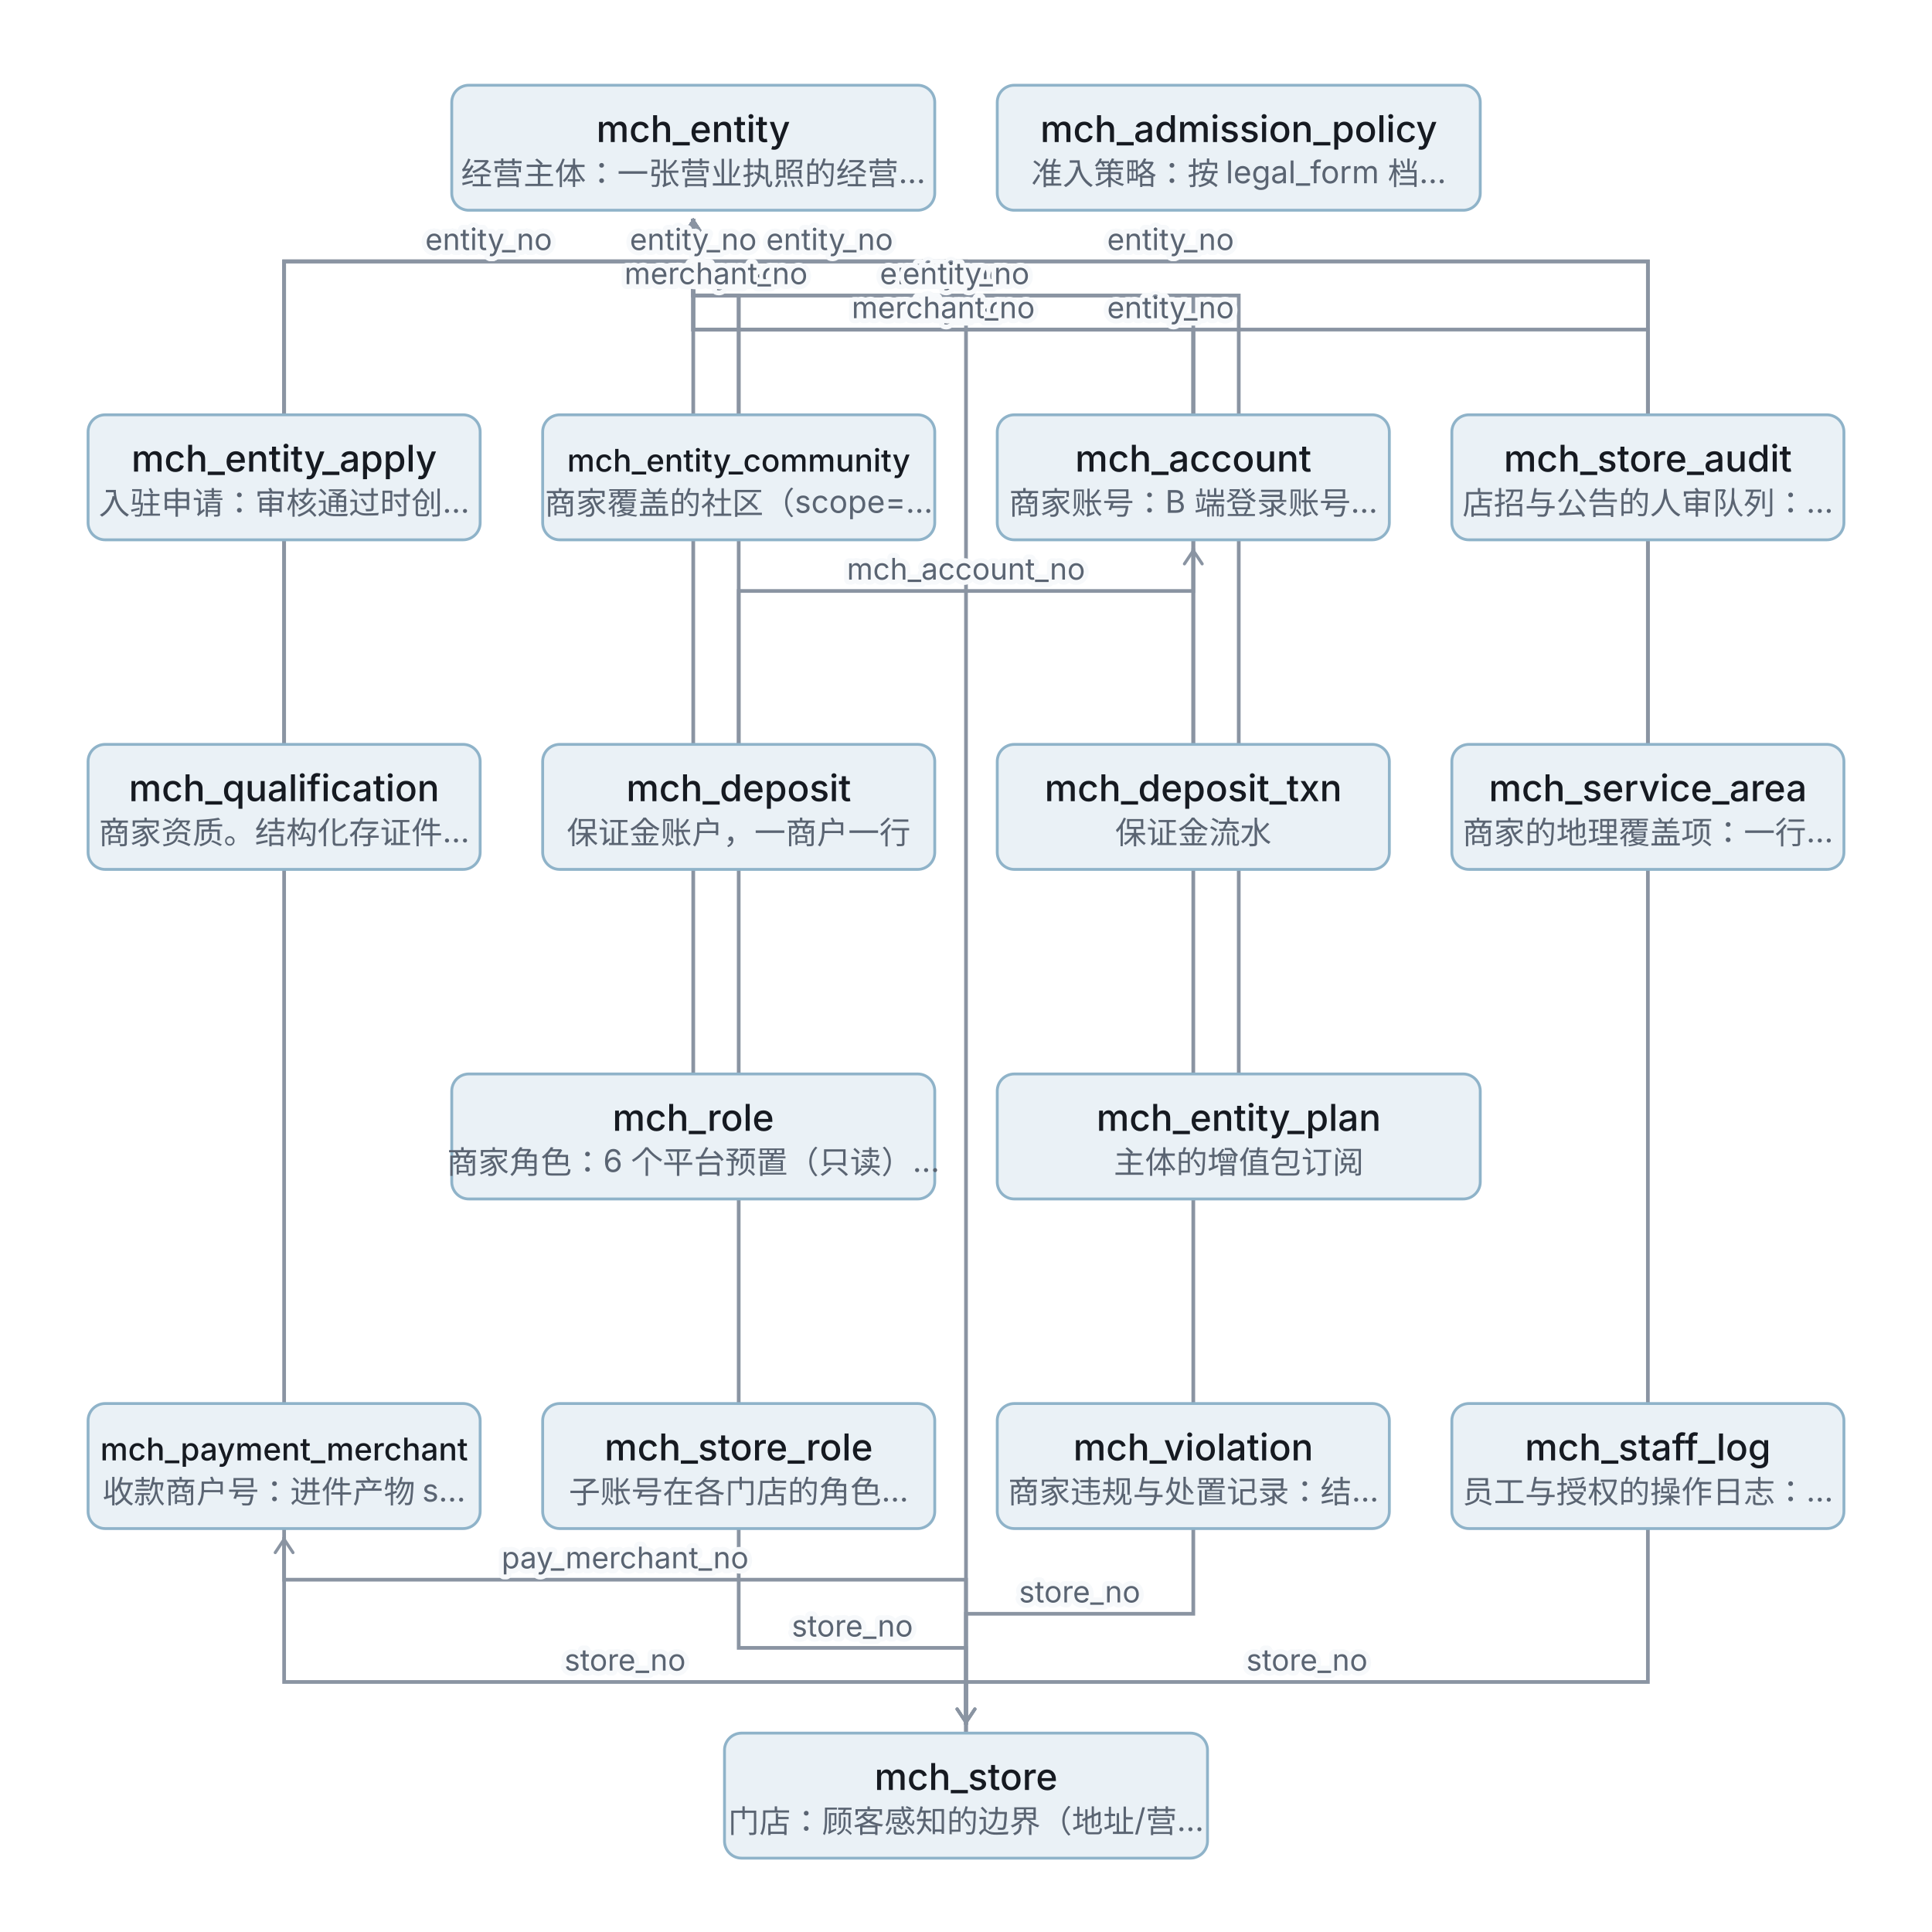
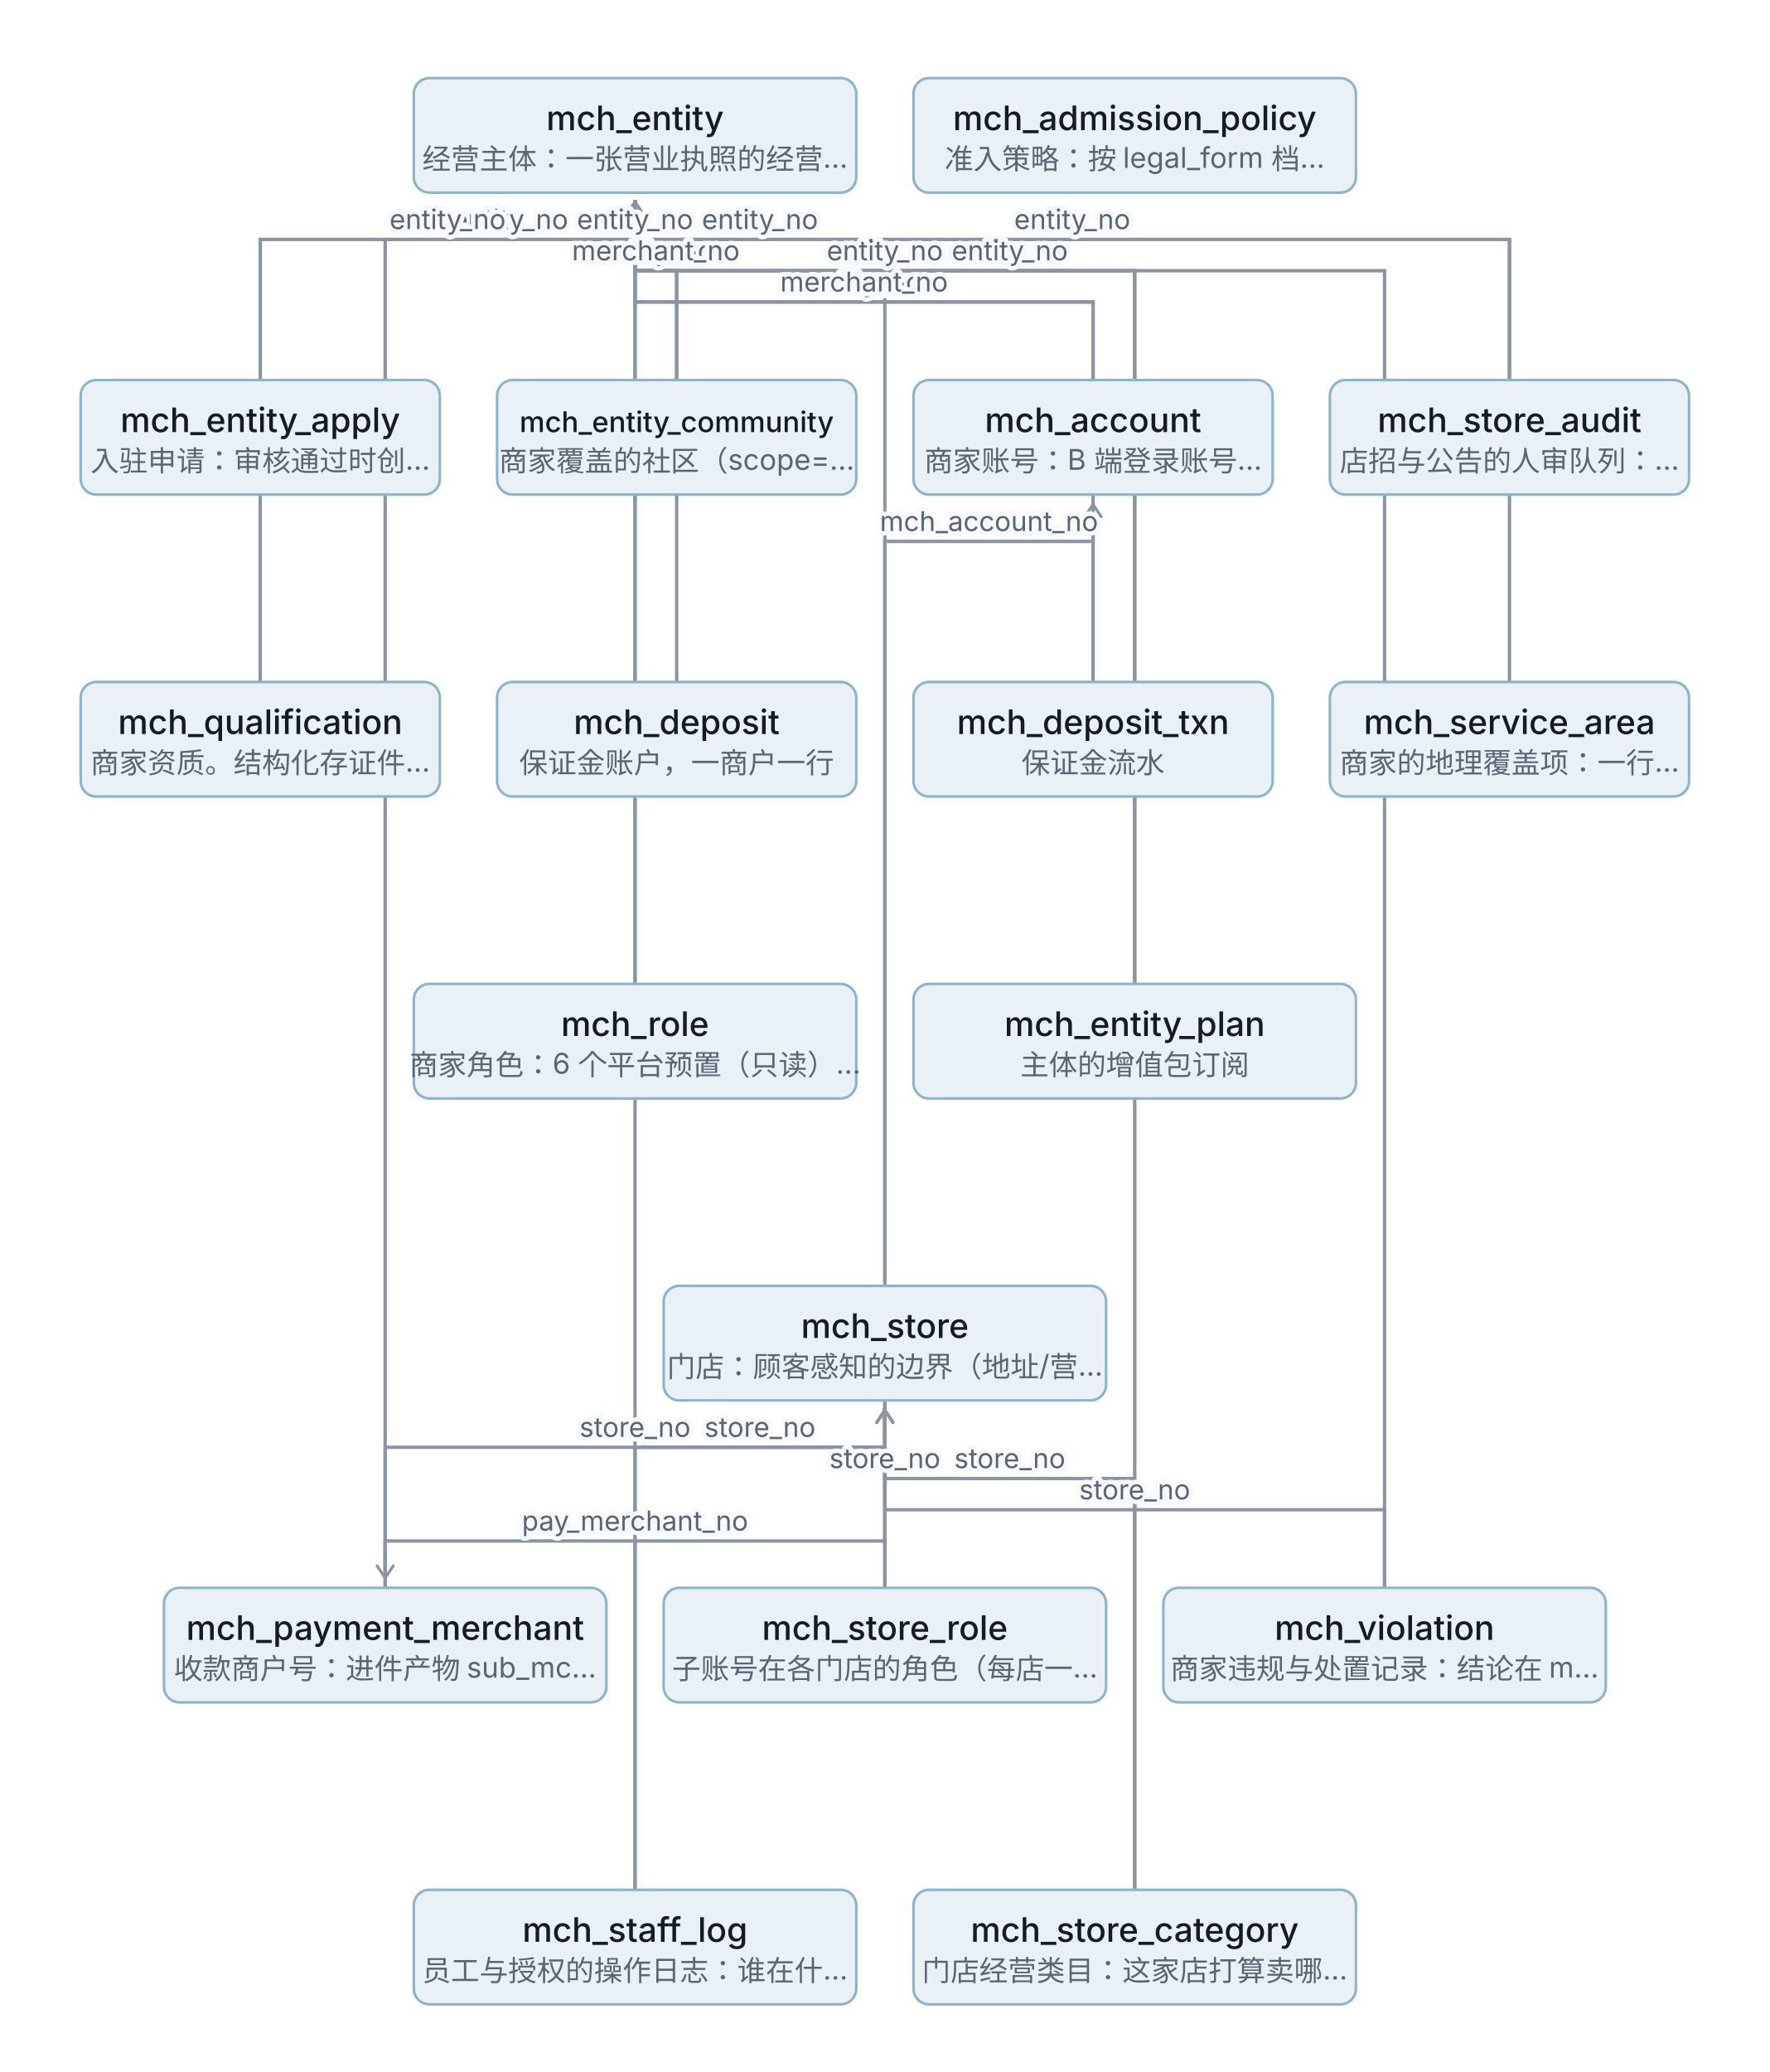
- <svg xmlns="http://www.w3.org/2000/svg" width="680" height="680" viewBox="0 0 680 680" role="img" font-family="system-ui,-apple-system,'PingFang SC',sans-serif">
+ <svg xmlns="http://www.w3.org/2000/svg" width="680" height="796" viewBox="0 0 680 796" role="img" font-family="system-ui,-apple-system,'PingFang SC',sans-serif">
  <defs>
    <marker id="a" viewBox="0 0 10 10" refX="9" refY="5" markerWidth="6" markerHeight="6" orient="auto-start-reverse">
      <path d="M2 1L8 5L2 9" fill="none" stroke="#8A94A2" stroke-width="1.4" stroke-linecap="round" />
    </marker>
    <style>.n{font-weight:500;fill:#161A21}.s{font-size:11px;fill:#5A6472}
.l{font-size:10.5px;fill:#5A6472;paint-order:stroke;stroke:#F7F9FB;stroke-width:3.5;stroke-linejoin:round}.b{font-size:11px;fill:#5A6472;letter-spacing:.1em}
.ar{stroke:#8A94A2;stroke-width:1.3;fill:none}</style>
  </defs>
  <path class="ar" d="M100 146 L100 92 L244 92 L244 77" marker-end="url(#a)" />
  <path class="ar" d="M260 146 L260 104 L244 104 L244 77" marker-end="url(#a)" />
-   <path class="ar" d="M100 494 L100 92 L244 92 L244 77" marker-end="url(#a)" />
-   <path class="ar" d="M100 538 L100 592 L340 592 L340 607" marker-end="url(#a)" />
+   <path class="ar" d="M148 610 L148 92 L244 92 L244 77" marker-end="url(#a)" />
+   <path class="ar" d="M148 610 L148 556 L340 556 L340 541" marker-end="url(#a)" />
  <path class="ar" d="M420 146 L420 116 L244 116 L244 77" marker-end="url(#a)" />
-   <path class="ar" d="M260 494 L260 208 L420 208 L420 193" marker-end="url(#a)" />
-   <path class="ar" d="M260 538 L260 580 L340 580 L340 607" marker-end="url(#a)" />
-   <path class="ar" d="M340 610 L340 92 L244 92 L244 77" marker-end="url(#a)" />
-   <path class="ar" d="M340 610 L340 556 L100 556 L100 541" marker-end="url(#a)" />
-   <path class="ar" d="M420 494 L420 104 L244 104 L244 77" marker-end="url(#a)" />
-   <path class="ar" d="M420 538 L420 568 L340 568 L340 607" marker-end="url(#a)" />
+   <path class="ar" d="M340 610 L340 208 L420 208 L420 193" marker-end="url(#a)" />
+   <path class="ar" d="M340 610 L340 568 L340 568 L340 541" marker-end="url(#a)" />
+   <path class="ar" d="M340 494 L340 92 L244 92 L244 77" marker-end="url(#a)" />
+   <path class="ar" d="M340 538 L340 592 L148 592 L148 607" marker-end="url(#a)" />
+   <path class="ar" d="M532 610 L532 104 L244 104 L244 77" marker-end="url(#a)" />
+   <path class="ar" d="M532 610 L532 580 L340 580 L340 541" marker-end="url(#a)" />
  <path class="ar" d="M580 146 L580 92 L244 92 L244 77" marker-end="url(#a)" />
  <path class="ar" d="M100 262 L100 92 L244 92 L244 77" marker-end="url(#a)" />
  <path class="ar" d="M260 262 L260 104 L244 104 L244 77" marker-end="url(#a)" />
  <path class="ar" d="M420 262 L420 116 L244 116 L244 77" marker-end="url(#a)" />
  <path class="ar" d="M580 262 L580 92 L244 92 L244 77" marker-end="url(#a)" />
-   <path class="ar" d="M580 494 L580 116 L244 116 L244 77" marker-end="url(#a)" />
-   <path class="ar" d="M580 538 L580 592 L340 592 L340 607" marker-end="url(#a)" />
+   <path class="ar" d="M244 726 L244 92 L244 92 L244 77" marker-end="url(#a)" />
+   <path class="ar" d="M244 726 L244 556 L340 556 L340 541" marker-end="url(#a)" />
  <path class="ar" d="M244 378 L244 92 L244 92 L244 77" marker-end="url(#a)" />
  <path class="ar" d="M436 378 L436 104 L244 104 L244 77" marker-end="url(#a)" />
+   <path class="ar" d="M436 726 L436 568 L340 568 L340 541" marker-end="url(#a)" />
+   <path class="ar" d="M436 726 L436 104 L244 104 L244 77" marker-end="url(#a)" />
  <rect x="159" y="30" width="170" height="44" rx="6" fill="#EAF1F6" stroke="#8FB3C9" />
  <text class="n" x="244" y="50" text-anchor="middle" font-size="13">mch_entity</text>
  <text class="s" x="244" y="65" text-anchor="middle">经营主体：一张营业执照的经营…</text>
  <rect x="351" y="30" width="170" height="44" rx="6" fill="#EAF1F6" stroke="#8FB3C9" />
  <text class="n" x="436" y="50" text-anchor="middle" font-size="13">mch_admission_policy</text>
  <text class="s" x="436" y="65" text-anchor="middle">准入策略：按 legal_form 档…</text>
  <rect x="31" y="146" width="138" height="44" rx="6" fill="#EAF1F6" stroke="#8FB3C9" />
  <text class="n" x="100" y="166" text-anchor="middle" font-size="13">mch_entity_apply</text>
  <text class="s" x="100" y="181" text-anchor="middle">入驻申请：审核通过时创…</text>
  <rect x="191" y="146" width="138" height="44" rx="6" fill="#EAF1F6" stroke="#8FB3C9" />
  <text class="n" x="260" y="166" text-anchor="middle" font-size="11">mch_entity_community</text>
  <text class="s" x="260" y="181" text-anchor="middle">商家覆盖的社区（scope=…</text>
  <rect x="351" y="146" width="138" height="44" rx="6" fill="#EAF1F6" stroke="#8FB3C9" />
  <text class="n" x="420" y="166" text-anchor="middle" font-size="13">mch_account</text>
  <text class="s" x="420" y="181" text-anchor="middle">商家账号：B 端登录账号…</text>
  <rect x="511" y="146" width="138" height="44" rx="6" fill="#EAF1F6" stroke="#8FB3C9" />
  <text class="n" x="580" y="166" text-anchor="middle" font-size="13">mch_store_audit</text>
  <text class="s" x="580" y="181" text-anchor="middle">店招与公告的人审队列：…</text>
  <rect x="31" y="262" width="138" height="44" rx="6" fill="#EAF1F6" stroke="#8FB3C9" />
  <text class="n" x="100" y="282" text-anchor="middle" font-size="13">mch_qualification</text>
  <text class="s" x="100" y="297" text-anchor="middle">商家资质。结构化存证件…</text>
  <rect x="191" y="262" width="138" height="44" rx="6" fill="#EAF1F6" stroke="#8FB3C9" />
  <text class="n" x="260" y="282" text-anchor="middle" font-size="13">mch_deposit</text>
  <text class="s" x="260" y="297" text-anchor="middle">保证金账户，一商户一行</text>
  <rect x="351" y="262" width="138" height="44" rx="6" fill="#EAF1F6" stroke="#8FB3C9" />
  <text class="n" x="420" y="282" text-anchor="middle" font-size="13">mch_deposit_txn</text>
  <text class="s" x="420" y="297" text-anchor="middle">保证金流水</text>
  <rect x="511" y="262" width="138" height="44" rx="6" fill="#EAF1F6" stroke="#8FB3C9" />
  <text class="n" x="580" y="282" text-anchor="middle" font-size="13">mch_service_area</text>
  <text class="s" x="580" y="297" text-anchor="middle">商家的地理覆盖项：一行…</text>
  <rect x="159" y="378" width="170" height="44" rx="6" fill="#EAF1F6" stroke="#8FB3C9" />
  <text class="n" x="244" y="398" text-anchor="middle" font-size="13">mch_role</text>
  <text class="s" x="244" y="413" text-anchor="middle">商家角色：6 个平台预置（只读）…</text>
  <rect x="351" y="378" width="170" height="44" rx="6" fill="#EAF1F6" stroke="#8FB3C9" />
  <text class="n" x="436" y="398" text-anchor="middle" font-size="13">mch_entity_plan</text>
  <text class="s" x="436" y="413" text-anchor="middle">主体的增值包订阅</text>
-   <rect x="31" y="494" width="138" height="44" rx="6" fill="#EAF1F6" stroke="#8FB3C9" />
-   <text class="n" x="100" y="514" text-anchor="middle" font-size="11">mch_payment_merchant</text>
-   <text class="s" x="100" y="529" text-anchor="middle">收款商户号：进件产物 s…</text>
-   <rect x="191" y="494" width="138" height="44" rx="6" fill="#EAF1F6" stroke="#8FB3C9" />
-   <text class="n" x="260" y="514" text-anchor="middle" font-size="13">mch_store_role</text>
-   <text class="s" x="260" y="529" text-anchor="middle">子账号在各门店的角色…</text>
-   <rect x="351" y="494" width="138" height="44" rx="6" fill="#EAF1F6" stroke="#8FB3C9" />
-   <text class="n" x="420" y="514" text-anchor="middle" font-size="13">mch_violation</text>
-   <text class="s" x="420" y="529" text-anchor="middle">商家违规与处置记录：结…</text>
-   <rect x="511" y="494" width="138" height="44" rx="6" fill="#EAF1F6" stroke="#8FB3C9" />
-   <text class="n" x="580" y="514" text-anchor="middle" font-size="13">mch_staff_log</text>
-   <text class="s" x="580" y="529" text-anchor="middle">员工与授权的操作日志：…</text>
+   <rect x="255" y="494" width="170" height="44" rx="6" fill="#EAF1F6" stroke="#8FB3C9" />
+   <text class="n" x="340" y="514" text-anchor="middle" font-size="13">mch_store</text>
+   <text class="s" x="340" y="529" text-anchor="middle">门店：顾客感知的边界（地址/营…</text>
+   <rect x="63" y="610" width="170" height="44" rx="6" fill="#EAF1F6" stroke="#8FB3C9" />
+   <text class="n" x="148" y="630" text-anchor="middle" font-size="13">mch_payment_merchant</text>
+   <text class="s" x="148" y="645" text-anchor="middle">收款商户号：进件产物 sub_mc…</text>
  <rect x="255" y="610" width="170" height="44" rx="6" fill="#EAF1F6" stroke="#8FB3C9" />
-   <text class="n" x="340" y="630" text-anchor="middle" font-size="13">mch_store</text>
-   <text class="s" x="340" y="645" text-anchor="middle">门店：顾客感知的边界（地址/营…</text>
+   <text class="n" x="340" y="630" text-anchor="middle" font-size="13">mch_store_role</text>
+   <text class="s" x="340" y="645" text-anchor="middle">子账号在各门店的角色（每店一…</text>
+   <rect x="447" y="610" width="170" height="44" rx="6" fill="#EAF1F6" stroke="#8FB3C9" />
+   <text class="n" x="532" y="630" text-anchor="middle" font-size="13">mch_violation</text>
+   <text class="s" x="532" y="645" text-anchor="middle">商家违规与处置记录：结论在 m…</text>
+   <rect x="159" y="726" width="170" height="44" rx="6" fill="#EAF1F6" stroke="#8FB3C9" />
+   <text class="n" x="244" y="746" text-anchor="middle" font-size="13">mch_staff_log</text>
+   <text class="s" x="244" y="761" text-anchor="middle">员工与授权的操作日志：谁在什…</text>
+   <rect x="351" y="726" width="170" height="44" rx="6" fill="#EAF1F6" stroke="#8FB3C9" />
+   <text class="n" x="436" y="746" text-anchor="middle" font-size="13">mch_store_category</text>
+   <text class="s" x="436" y="761" text-anchor="middle">门店经营类目：这家店打算卖哪…</text>
  <text class="l" x="172" y="88" text-anchor="middle">entity_no</text>
  <text class="l" x="252" y="100" text-anchor="middle">entity_no</text>
-   <text class="l" x="172" y="88" text-anchor="middle">entity_no</text>
-   <text class="l" x="220" y="588" text-anchor="middle">store_no</text>
+   <text class="l" x="196" y="88" text-anchor="middle">entity_no</text>
+   <text class="l" x="244" y="552" text-anchor="middle">store_no</text>
  <text class="l" x="332" y="112" text-anchor="middle">entity_no</text>
-   <text class="l" x="340" y="204" text-anchor="middle">mch_account_no</text>
-   <text class="l" x="300" y="576" text-anchor="middle">store_no</text>
+   <text class="l" x="380" y="204" text-anchor="middle">mch_account_no</text>
+   <text class="l" x="340" y="564" text-anchor="middle">store_no</text>
  <text class="l" x="292" y="88" text-anchor="middle">entity_no</text>
-   <text class="l" x="220" y="552" text-anchor="middle">pay_merchant_no</text>
-   <text class="l" x="332" y="100" text-anchor="middle">entity_no</text>
-   <text class="l" x="380" y="564" text-anchor="middle">store_no</text>
+   <text class="l" x="244" y="588" text-anchor="middle">pay_merchant_no</text>
+   <text class="l" x="388" y="100" text-anchor="middle">entity_no</text>
+   <text class="l" x="436" y="576" text-anchor="middle">store_no</text>
  <text class="l" x="412" y="88" text-anchor="middle">entity_no</text>
  <text class="l" x="172" y="88" text-anchor="middle">entity_no</text>
  <text class="l" x="252" y="100" text-anchor="middle">merchant_no</text>
  <text class="l" x="332" y="112" text-anchor="middle">merchant_no</text>
  <text class="l" x="412" y="88" text-anchor="middle">entity_no</text>
-   <text class="l" x="412" y="112" text-anchor="middle">entity_no</text>
-   <text class="l" x="460" y="588" text-anchor="middle">store_no</text>
+   <text class="l" x="244" y="88" text-anchor="middle">entity_no</text>
+   <text class="l" x="292" y="552" text-anchor="middle">store_no</text>
  <text class="l" x="244" y="88" text-anchor="middle">entity_no</text>
  <text class="l" x="340" y="100" text-anchor="middle">entity_no</text>
+   <text class="l" x="388" y="564" text-anchor="middle">store_no</text>
+   <text class="l" x="340" y="100" text-anchor="middle">entity_no</text>
</svg>
